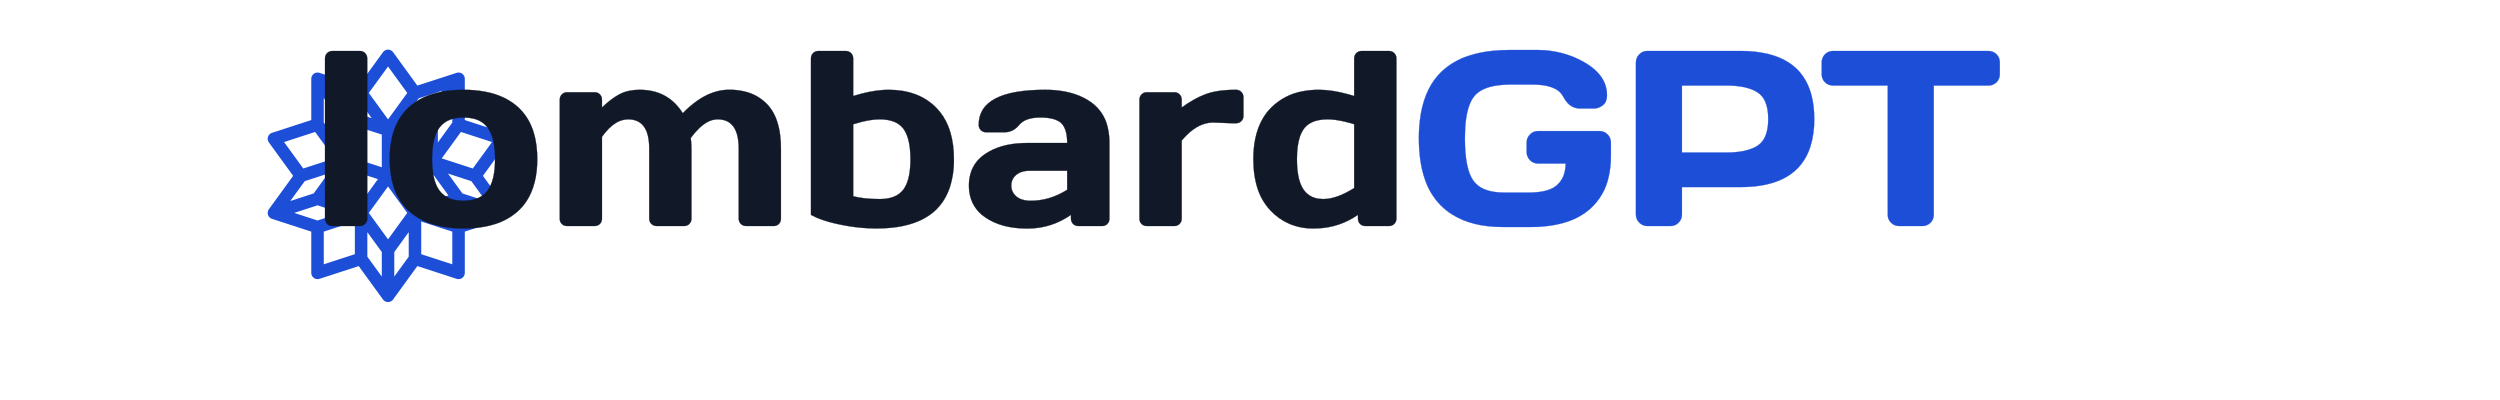
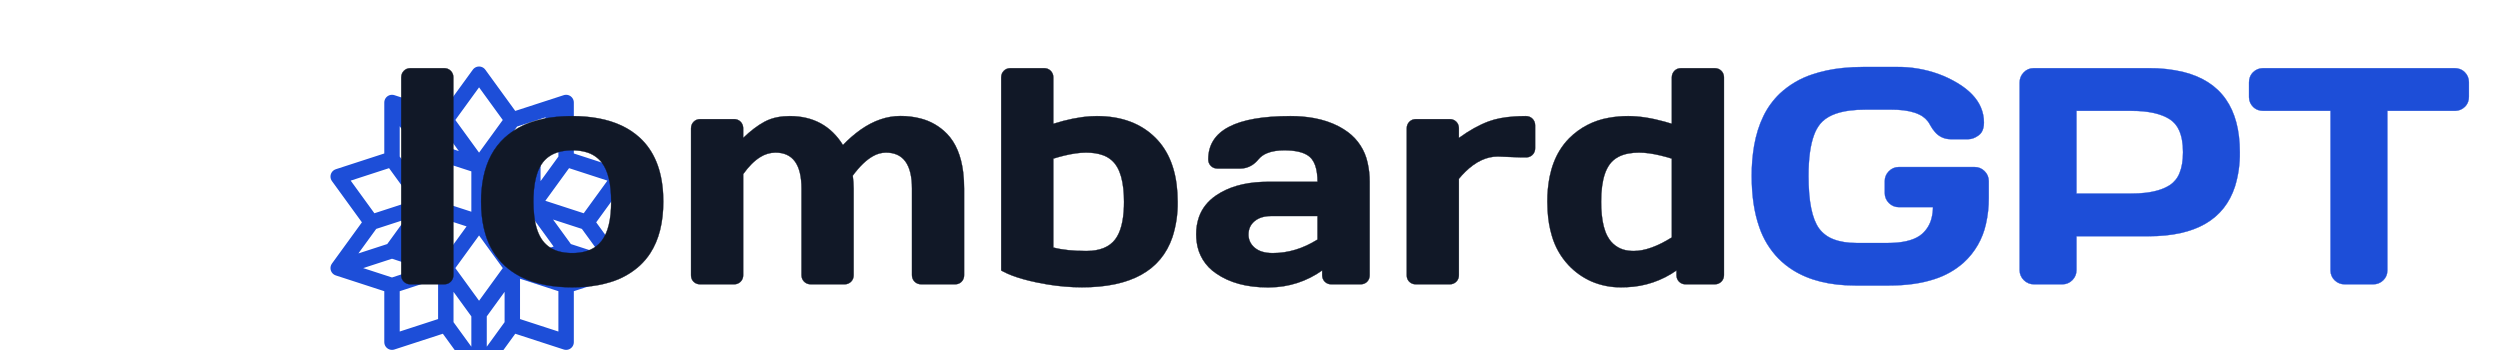
- <svg xmlns="http://www.w3.org/2000/svg" width="250" height="40" viewBox="0 0 1000 120" id="logo">
+ <svg xmlns="http://www.w3.org/2000/svg" width="250" height="35" viewBox="0 0 810 70" id="logo">
  <path d="M 155.215,50.335 L 155.215,32.006 L 172.647,26.342 L 172.647,44.671 L 155.215,50.335 M 172.647,26.342 L 155.215,32.006 L 165.988,17.177 L 183.421,11.513 L 172.647,26.342 M 165.988,17.177 L 155.215,2.348 L 144.441,17.177 L 127.009,11.513 L 137.782,26.342 L 155.215,32.006 L 144.441,17.177 M 137.782,26.342 L 137.782,44.671 L 155.215,50.335 L 155.215,32.006 L 137.782,26.342 M 155.215,50.335 L 172.647,44.671 L 183.421,59.5 L 165.988,65.164 L 155.215,50.335 M 183.421,59.5 L 172.647,44.671 L 190.079,50.335 L 200.853,65.164 L 183.421,59.5 M 190.079,50.335 L 200.853,35.507 L 183.421,29.842 L 183.421,11.513 L 172.647,26.342 L 172.647,44.671 L 183.421,29.842 M 172.647,26.342 L 155.215,32.006 L 155.215,50.335 L 172.647,44.671 L 172.647,26.342 M 155.215,50.335 L 165.988,65.164 L 155.215,79.993 L 144.441,65.164 L 155.215,50.335 M 155.215,79.993 L 165.988,65.164 L 165.988,83.493 L 155.215,98.322 L 155.215,79.993 M 165.988,83.493 L 183.421,89.158 L 183.421,70.828 L 200.853,65.164 L 183.421,59.5 L 165.988,65.164 L 183.421,70.828 M 183.421,59.5 L 172.647,44.671 L 155.215,50.335 L 165.988,65.164 L 183.421,59.5 M 155.215,50.335 L 144.441,65.164 L 127.009,59.5 L 137.782,44.671 L 155.215,50.335 M 127.009,59.5 L 144.441,65.164 L 127.009,70.828 L 109.576,65.164 L 127.009,59.5 M 127.009,70.828 L 127.009,89.158 L 144.441,83.493 L 155.215,98.322 L 155.215,79.993 L 144.441,65.164 L 144.441,83.493 M 155.215,79.993 L 165.988,65.164 L 155.215,50.335 L 144.441,65.164 L 155.215,79.993 M 155.215,50.335 L 137.782,44.671 L 137.782,26.342 L 155.215,32.006 L 155.215,50.335 M 137.782,26.342 L 137.782,44.671 L 127.009,29.842 L 127.009,11.513 L 137.782,26.342 M 127.009,29.842 L 109.576,35.507 L 120.35,50.335 L 109.576,65.164 L 127.009,59.5 L 137.782,44.671 L 120.35,50.335 M 127.009,59.5 L 144.441,65.164 L 155.215,50.335 L 137.782,44.671 L 127.009,59.5" style="translate: -100px -15px; fill:none;fill-opacity:1;stroke:#1D4ED8;stroke-width:5;stroke-linecap: round;stroke-linejoin:round;stroke-miterlimit:4;stroke-dasharray:none;stroke-opacity:1" />
  <g stroke-linecap="round" fill-rule="evenodd" stroke="#111827" fill="#111827" stroke-width="0.1" transform="translate(130,0)">
    <path d="M 0 67.433 L 0 3.419 Q 0 2.101 0.855 1.246 Q 1.709 0.392 2.979 0.392 L 13.916 0.392 A 3.103 3.103 0 0 1 15.065 0.599 A 2.851 2.851 0 0 1 16.04 1.246 A 2.886 2.886 0 0 1 16.886 3.156 A 3.861 3.861 0 0 1 16.895 3.419 L 16.895 67.433 A 3.103 3.103 0 0 1 16.688 68.582 A 2.851 2.851 0 0 1 16.04 69.557 Q 15.186 70.411 13.916 70.411 L 2.979 70.411 A 3.103 3.103 0 0 1 1.83 70.204 A 2.851 2.851 0 0 1 0.855 69.557 Q 0 68.702 0 67.433 Z" id="0" />
    <path d="M 27.235 53.999 A 22.391 22.391 0 0 0 33.496 64.357 A 23.009 23.009 0 0 0 38.438 67.824 Q 42.173 69.785 46.93 70.667 A 46.497 46.497 0 0 0 55.396 71.388 A 52.188 52.188 0 0 0 59.583 71.226 Q 64.019 70.868 67.711 69.725 A 24.639 24.639 0 0 0 77.295 64.357 A 21.086 21.086 0 0 0 80.683 60.339 Q 84.912 53.834 84.912 43.629 A 46.048 46.048 0 0 0 84.847 41.158 Q 84.209 29.286 77.295 22.926 Q 72.118 18.164 63.861 16.638 A 46.655 46.655 0 0 0 55.396 15.919 Q 48.422 15.919 43.037 17.59 A 24.644 24.644 0 0 0 33.496 22.926 Q 28.259 27.743 26.623 35.722 A 39.381 39.381 0 0 0 25.879 43.629 A 46.06 46.06 0 0 0 25.944 46.1 Q 26.176 50.412 27.235 53.999 Z M 45.85 30.958 A 12.012 12.012 0 0 0 44.095 34.325 Q 42.994 37.478 42.846 42.122 A 46.438 46.438 0 0 0 42.822 43.605 A 39.592 39.592 0 0 0 43.059 48.094 Q 43.668 53.414 45.85 56.3 A 9.589 9.589 0 0 0 51.079 59.764 Q 52.702 60.22 54.659 60.291 A 20.272 20.272 0 0 0 55.396 60.304 A 16.755 16.755 0 0 0 59.046 59.932 Q 61.39 59.409 63.096 58.148 A 9.277 9.277 0 0 0 64.966 56.3 Q 68.018 52.296 68.018 43.605 Q 68.018 34.913 64.966 30.958 A 9.653 9.653 0 0 0 59.797 27.559 Q 58.146 27.09 56.148 27.017 A 20.509 20.509 0 0 0 55.396 27.003 A 16.923 16.923 0 0 0 51.748 27.37 Q 49.496 27.868 47.839 29.039 A 9.133 9.133 0 0 0 45.85 30.958 Z" id="1" />
    <path d="M 93.897 67.433 L 93.897 19.923 Q 93.897 18.605 94.751 17.75 Q 95.606 16.896 96.875 16.896 L 107.813 16.896 A 3.312 3.312 0 0 1 108.836 17.047 A 2.71 2.71 0 0 1 109.961 17.75 A 2.905 2.905 0 0 1 110.775 19.561 A 3.898 3.898 0 0 1 110.791 19.923 L 110.791 22.999 Q 114.307 19.581 117.7 17.75 A 14.765 14.765 0 0 1 121.958 16.27 Q 123.786 15.919 125.879 15.919 Q 137.256 15.919 143.115 25.294 A 39.572 39.572 0 0 1 148.822 20.337 Q 155.149 15.895 161.694 15.895 A 19.253 19.253 0 0 1 161.743 15.895 A 25.673 25.673 0 0 1 168.214 16.683 A 18.132 18.132 0 0 1 176.831 21.656 Q 181.076 26.051 182.07 34.127 A 43.306 43.306 0 0 1 182.373 39.405 L 182.373 67.433 A 3.411 3.411 0 0 1 182.231 68.441 A 2.723 2.723 0 0 1 181.543 69.581 A 2.797 2.797 0 0 1 179.833 70.387 A 3.821 3.821 0 0 1 179.395 70.411 L 168.506 70.411 Q 167.188 70.411 166.333 69.557 Q 165.479 68.702 165.479 67.433 L 165.479 39.405 Q 165.479 27.687 156.983 27.736 A 8.457 8.457 0 0 0 152.887 28.876 Q 149.652 30.654 146.289 35.206 A 30.351 30.351 0 0 1 146.582 39.405 L 146.582 67.433 A 3.312 3.312 0 0 1 146.431 68.456 A 2.71 2.71 0 0 1 145.728 69.581 A 2.905 2.905 0 0 1 143.722 70.41 A 3.796 3.796 0 0 1 143.604 70.411 L 132.715 70.411 Q 131.397 70.411 130.542 69.557 Q 129.688 68.702 129.688 67.433 L 129.688 39.405 Q 129.688 27.687 121.192 27.736 A 9.239 9.239 0 0 0 116.288 29.219 Q 113.476 30.954 110.791 34.718 L 110.791 67.433 A 3.312 3.312 0 0 1 110.64 68.456 A 2.71 2.71 0 0 1 109.937 69.581 A 2.905 2.905 0 0 1 107.931 70.41 A 3.796 3.796 0 0 1 107.813 70.411 L 96.875 70.411 A 3.411 3.411 0 0 1 95.867 70.269 A 2.723 2.723 0 0 1 94.727 69.581 A 2.797 2.797 0 0 1 93.921 67.872 A 3.821 3.821 0 0 1 93.897 67.433 Z" id="2" />
    <path d="M 194.385 65.919 L 194.385 3.419 Q 194.385 2.101 195.239 1.246 Q 196.094 0.392 197.363 0.392 L 208.301 0.392 A 3.103 3.103 0 0 1 209.45 0.599 A 2.851 2.851 0 0 1 210.425 1.246 A 2.886 2.886 0 0 1 211.271 3.156 A 3.861 3.861 0 0 1 211.279 3.419 L 211.279 18.409 Q 217.869 16.335 223.272 15.989 A 33.123 33.123 0 0 1 225.391 15.919 Q 237.403 15.919 244.483 23.072 Q 250.761 29.415 251.472 40.73 A 47.391 47.391 0 0 1 251.563 43.702 A 35.288 35.288 0 0 1 249.859 55.159 Q 244.296 71.388 220.557 71.388 A 69.535 69.535 0 0 1 209.181 70.419 A 80.266 80.266 0 0 1 205.884 69.801 A 67.333 67.333 0 0 1 201.599 68.768 Q 197.575 67.647 194.978 66.252 A 17.737 17.737 0 0 1 194.385 65.919 Z M 211.279 29.689 L 211.279 58.497 Q 215.479 59.62 221.973 59.62 Q 228.467 59.62 231.323 55.861 Q 233.916 52.448 234.156 45.213 A 45.719 45.719 0 0 0 234.18 43.702 A 39.864 39.864 0 0 0 233.97 39.454 Q 233.501 35.098 231.986 32.461 A 9.615 9.615 0 0 0 231.372 31.52 A 8.617 8.617 0 0 0 227.217 28.54 Q 224.959 27.736 221.875 27.736 A 24.256 24.256 0 0 0 218.528 27.988 Q 216.771 28.234 214.768 28.719 A 57.757 57.757 0 0 0 211.279 29.689 Z" id="3" />
    <path d="M 280.713 37.208 L 296.875 37.208 A 21.384 21.384 0 0 0 296.711 34.455 Q 296.326 31.496 295.033 29.852 A 5.41 5.41 0 0 0 294.483 29.249 Q 292.335 27.234 287.298 27.027 A 29.019 29.019 0 0 0 286.109 27.003 A 19.056 19.056 0 0 0 283.182 27.212 Q 281.68 27.446 280.496 27.943 A 7.033 7.033 0 0 0 277.71 29.957 A 8.635 8.635 0 0 1 275.654 31.814 A 7.102 7.102 0 0 1 271.778 32.911 L 264.502 32.911 Q 263.184 32.911 262.329 32.057 Q 261.475 31.202 261.475 29.933 Q 261.475 15.919 288.086 15.919 A 42.251 42.251 0 0 1 295.768 16.576 Q 300.144 17.386 303.64 19.194 A 22.866 22.866 0 0 1 306.738 21.119 A 16.65 16.65 0 0 1 313.083 30.958 A 26.651 26.651 0 0 1 313.77 37.208 L 313.77 67.433 A 3.411 3.411 0 0 1 313.627 68.441 A 2.723 2.723 0 0 1 312.94 69.581 A 2.797 2.797 0 0 1 311.23 70.387 A 3.821 3.821 0 0 1 310.791 70.411 L 301.367 70.411 A 3.312 3.312 0 0 1 300.344 70.26 A 2.71 2.71 0 0 1 299.219 69.557 A 2.905 2.905 0 0 1 298.391 67.551 A 3.796 3.796 0 0 1 298.389 67.433 L 298.389 65.919 A 29.504 29.504 0 0 1 281.46 71.404 Q 281.072 71.412 280.68 71.412 A 36.654 36.654 0 0 1 280.591 71.412 Q 270.508 71.388 264.038 66.896 A 14.261 14.261 0 0 1 257.726 56.673 A 18.803 18.803 0 0 1 257.569 54.2 A 16.56 16.56 0 0 1 258.478 48.584 Q 259.971 44.416 263.913 41.689 A 17.925 17.925 0 0 1 264.038 41.603 Q 269.935 37.598 278.934 37.243 A 45.155 45.155 0 0 1 280.713 37.208 Z M 296.875 55.909 L 296.875 48.292 L 281.885 48.292 A 11.381 11.381 0 0 0 279.705 48.488 Q 277.787 48.863 276.489 49.952 Q 274.512 51.613 274.512 54.249 A 5.365 5.365 0 0 0 276.196 58.266 A 6.694 6.694 0 0 0 276.563 58.595 A 6.757 6.757 0 0 0 278.905 59.836 Q 280.405 60.304 282.373 60.304 Q 289.893 60.304 296.875 55.909 Z" id="4" />
    <path d="M 364.356 29.298 L 362.793 29.298 L 355.274 29.005 Q 349.792 29.005 344.715 34.003 A 30.307 30.307 0 0 0 342.676 36.232 L 342.676 67.433 A 3.312 3.312 0 0 1 342.525 68.456 A 2.71 2.71 0 0 1 341.821 69.581 A 2.905 2.905 0 0 1 339.816 70.41 A 3.796 3.796 0 0 1 339.697 70.411 L 328.76 70.411 A 3.411 3.411 0 0 1 327.752 70.269 A 2.723 2.723 0 0 1 326.611 69.581 A 2.797 2.797 0 0 1 325.806 67.872 A 3.821 3.821 0 0 1 325.781 67.433 L 325.781 19.923 Q 325.781 18.605 326.636 17.75 Q 327.49 16.896 328.76 16.896 L 339.697 16.896 A 3.312 3.312 0 0 1 340.721 17.047 A 2.71 2.71 0 0 1 341.846 17.75 A 2.905 2.905 0 0 1 342.66 19.561 A 3.898 3.898 0 0 1 342.676 19.923 L 342.676 22.999 Q 347.656 19.386 352.271 17.653 A 23.508 23.508 0 0 1 356.133 16.596 Q 358.132 16.215 360.484 16.049 A 54.885 54.885 0 0 1 364.356 15.919 Q 365.674 15.919 366.528 16.774 Q 367.383 17.628 367.383 18.898 L 367.383 26.32 A 3.312 3.312 0 0 1 367.232 27.343 A 2.71 2.71 0 0 1 366.528 28.468 A 2.905 2.905 0 0 1 364.717 29.282 A 3.898 3.898 0 0 1 364.356 29.298 Z" id="5" />
    <path d="M 411.67 18.409 L 411.67 3.419 Q 411.67 2.101 412.525 1.246 Q 413.379 0.392 414.649 0.392 L 425.537 0.392 Q 426.856 0.392 427.71 1.246 A 2.886 2.886 0 0 1 428.556 3.156 A 3.861 3.861 0 0 1 428.565 3.419 L 428.565 67.433 A 3.103 3.103 0 0 1 428.358 68.582 A 2.851 2.851 0 0 1 427.71 69.557 A 2.886 2.886 0 0 1 425.8 70.403 A 3.861 3.861 0 0 1 425.537 70.411 L 416.162 70.411 A 3.312 3.312 0 0 1 415.139 70.26 A 2.71 2.71 0 0 1 414.014 69.557 A 2.905 2.905 0 0 1 413.186 67.551 A 3.796 3.796 0 0 1 413.184 67.433 L 413.184 65.919 A 29.762 29.762 0 0 1 397.155 71.34 A 36.835 36.835 0 0 1 395.264 71.388 A 23.83 23.83 0 0 1 385.629 69.48 A 22.923 22.923 0 0 1 378.198 64.21 A 23.227 23.227 0 0 1 372.796 54.663 Q 371.705 51.031 371.431 46.658 A 48.32 48.32 0 0 1 371.338 43.629 A 40.438 40.438 0 0 1 372.098 35.528 Q 373.076 30.752 375.31 27.08 A 21.589 21.589 0 0 1 378.443 23.072 A 23.699 23.699 0 0 1 391.19 16.485 A 34.231 34.231 0 0 1 397.559 15.919 Q 402.833 15.919 409.344 17.721 A 69.246 69.246 0 0 1 411.67 18.409 Z M 411.67 55.226 L 411.67 29.689 A 56.999 56.999 0 0 0 407.929 28.659 Q 405.979 28.197 404.265 27.966 A 23.998 23.998 0 0 0 401.074 27.736 A 18.779 18.779 0 0 0 397.619 28.031 Q 395.732 28.385 394.288 29.164 A 8.141 8.141 0 0 0 391.553 31.52 A 11.574 11.574 0 0 0 389.968 34.661 Q 388.77 38.174 388.77 43.654 A 42.04 42.04 0 0 0 388.967 47.88 Q 389.4 52.147 390.783 54.778 A 9.944 9.944 0 0 0 391.406 55.812 A 8.577 8.577 0 0 0 397.598 59.508 A 13.002 13.002 0 0 0 399.341 59.62 Q 404.639 59.62 411.67 55.226 Z" id="6" />
    <path d="M 473.779 0.001 L 484.668 0.001 A 38.848 38.848 0 0 1 497.917 2.22 A 35.94 35.94 0 0 1 504.126 5.153 Q 509.873 8.568 511.809 13.111 A 12.385 12.385 0 0 1 512.793 18.019 Q 512.793 19.908 512.059 21.093 A 3.698 3.698 0 0 1 511.084 22.145 Q 509.375 23.39 507.764 23.39 L 501.953 23.39 A 6.541 6.541 0 0 1 496.916 21.05 Q 496.083 20.123 495.382 18.827 A 15.275 15.275 0 0 1 495.264 18.605 A 7.365 7.365 0 0 0 491.861 15.42 Q 489.145 14.073 484.694 13.86 A 36.299 36.299 0 0 0 482.959 13.82 L 474.268 13.82 A 38.907 38.907 0 0 0 469.351 14.106 Q 462.622 14.967 459.766 18.409 A 12.41 12.41 0 0 0 457.778 21.977 Q 455.957 26.796 455.957 35.304 Q 455.957 47.609 459.375 52.321 A 10.239 10.239 0 0 0 464.041 55.817 Q 467.119 57.032 471.582 57.032 L 481.592 57.032 Q 488.574 57.032 492.012 54.664 A 8.244 8.244 0 0 0 492.822 54.03 A 9.947 9.947 0 0 0 495.836 48.963 Q 496.256 47.342 496.289 45.411 L 485.254 45.411 A 4.418 4.418 0 0 1 482.049 44.11 A 5.326 5.326 0 0 1 482.007 44.069 A 4.418 4.418 0 0 1 480.665 40.881 A 5.368 5.368 0 0 1 480.664 40.822 L 480.664 37.013 A 4.418 4.418 0 0 1 481.965 33.808 A 5.326 5.326 0 0 1 482.007 33.766 A 4.418 4.418 0 0 1 485.195 32.423 A 5.368 5.368 0 0 1 485.254 32.423 L 509.766 32.423 A 4.418 4.418 0 0 1 512.971 33.724 A 5.326 5.326 0 0 1 513.013 33.766 A 4.418 4.418 0 0 1 514.355 36.954 A 5.368 5.368 0 0 1 514.356 37.013 L 514.356 42.433 A 36.476 36.476 0 0 1 513.43 50.905 A 23.791 23.791 0 0 1 506.153 63.453 A 26.161 26.161 0 0 1 496.778 68.728 Q 490.511 70.802 482.08 70.802 L 471.094 70.802 Q 458.797 70.802 450.841 65.773 A 26.222 26.222 0 0 1 446.216 62.062 A 27.008 27.008 0 0 1 439.995 51.835 Q 437.549 44.887 437.549 35.328 A 56.803 56.803 0 0 1 438.347 25.467 Q 439.293 20.115 441.357 15.915 A 25.485 25.485 0 0 1 446.607 8.668 A 28.397 28.397 0 0 1 457.297 2.376 Q 461.672 0.892 467.017 0.335 A 65.36 65.36 0 0 1 473.779 0.001 Z" id="7" stroke="#1D4ED8" fill="#1D4ED8" />
    <path d="M 524.365 65.822 L 524.365 5.03 Q 524.365 3.126 525.684 1.759 Q 527.002 0.392 528.906 0.392 L 566.162 0.392 A 46.481 46.481 0 0 1 577.492 1.648 Q 595.703 6.24 595.703 27.614 A 35.91 35.91 0 0 1 594.134 38.715 Q 588.895 54.835 566.162 54.835 L 542.774 54.835 L 542.774 65.822 A 4.418 4.418 0 0 1 541.472 69.026 A 5.326 5.326 0 0 1 541.431 69.069 A 4.418 4.418 0 0 1 538.243 70.411 A 5.368 5.368 0 0 1 538.184 70.411 L 529.004 70.411 A 4.503 4.503 0 0 1 525.743 69.079 A 5.473 5.473 0 0 1 525.733 69.069 A 4.378 4.378 0 0 1 524.366 65.896 A 5.259 5.259 0 0 1 524.365 65.822 Z M 542.774 14.21 L 542.774 41.017 L 560.596 41.017 A 39.19 39.19 0 0 0 565.118 40.774 Q 569.955 40.21 572.919 38.34 A 11.581 11.581 0 0 0 573.047 38.258 A 8.267 8.267 0 0 0 576.166 34.383 Q 577.295 31.68 577.295 27.614 Q 577.295 23.294 576.021 20.513 A 8.15 8.15 0 0 0 573.047 16.969 Q 568.799 14.21 560.596 14.21 L 542.774 14.21 Z" id="8" stroke="#1D4ED8" fill="#1D4ED8" />
    <path d="M 598.682 9.62 L 598.682 5.03 A 4.983 4.983 0 0 1 598.962 3.33 A 4.361 4.361 0 0 1 600 1.71 A 4.451 4.451 0 0 1 603.073 0.397 A 5.892 5.892 0 0 1 603.32 0.392 L 665.283 0.392 A 4.983 4.983 0 0 1 666.984 0.672 A 4.361 4.361 0 0 1 668.604 1.71 A 4.451 4.451 0 0 1 669.917 4.783 A 5.892 5.892 0 0 1 669.922 5.03 L 669.922 9.62 A 4.981 4.981 0 0 1 669.67 11.237 A 4.249 4.249 0 0 1 668.604 12.916 A 4.474 4.474 0 0 1 665.622 14.201 A 5.934 5.934 0 0 1 665.283 14.21 L 643.506 14.21 L 643.506 65.919 Q 643.506 67.823 642.163 69.117 A 4.509 4.509 0 0 1 638.916 70.411 L 629.688 70.411 A 4.509 4.509 0 0 1 626.441 69.117 A 4.25 4.25 0 0 1 625.099 66.038 A 5.322 5.322 0 0 1 625.098 65.919 L 625.098 14.21 L 603.32 14.21 A 5.082 5.082 0 0 1 601.647 13.945 A 4.37 4.37 0 0 1 600 12.916 A 4.349 4.349 0 0 1 598.692 9.959 A 5.815 5.815 0 0 1 598.682 9.62 Z" id="9" stroke="#1D4ED8" fill="#1D4ED8" />
  </g>
</svg>
